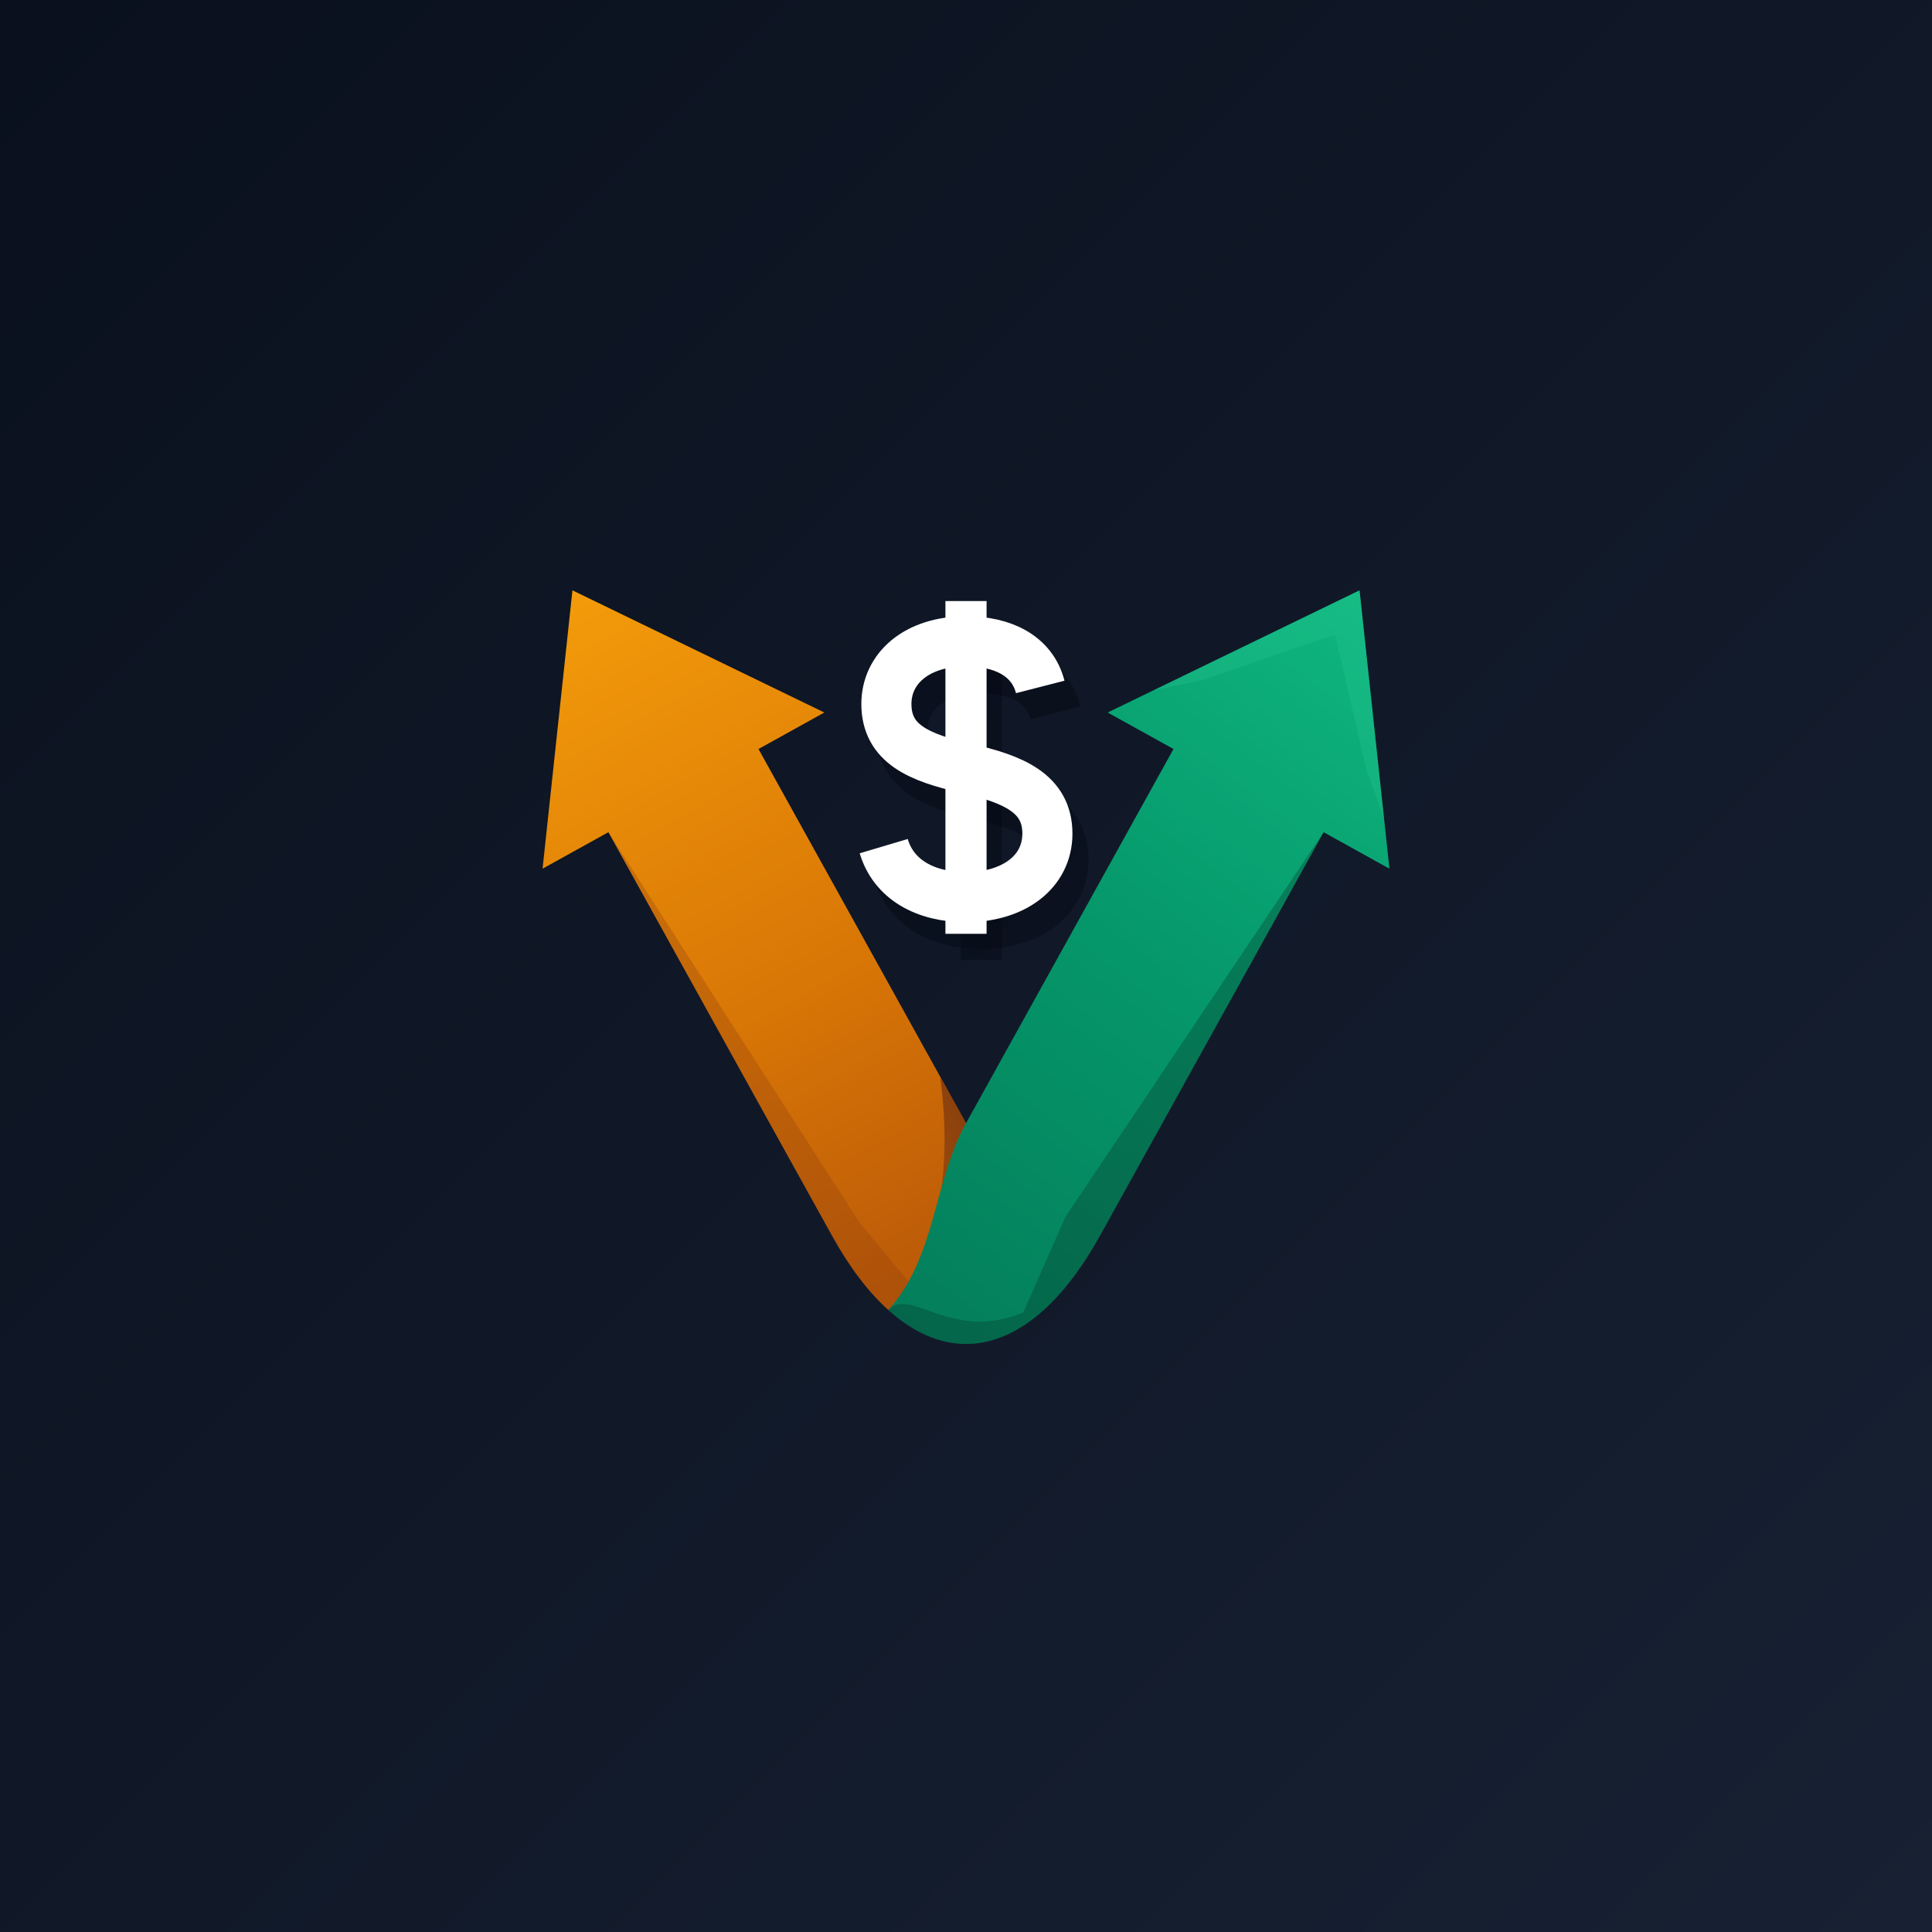
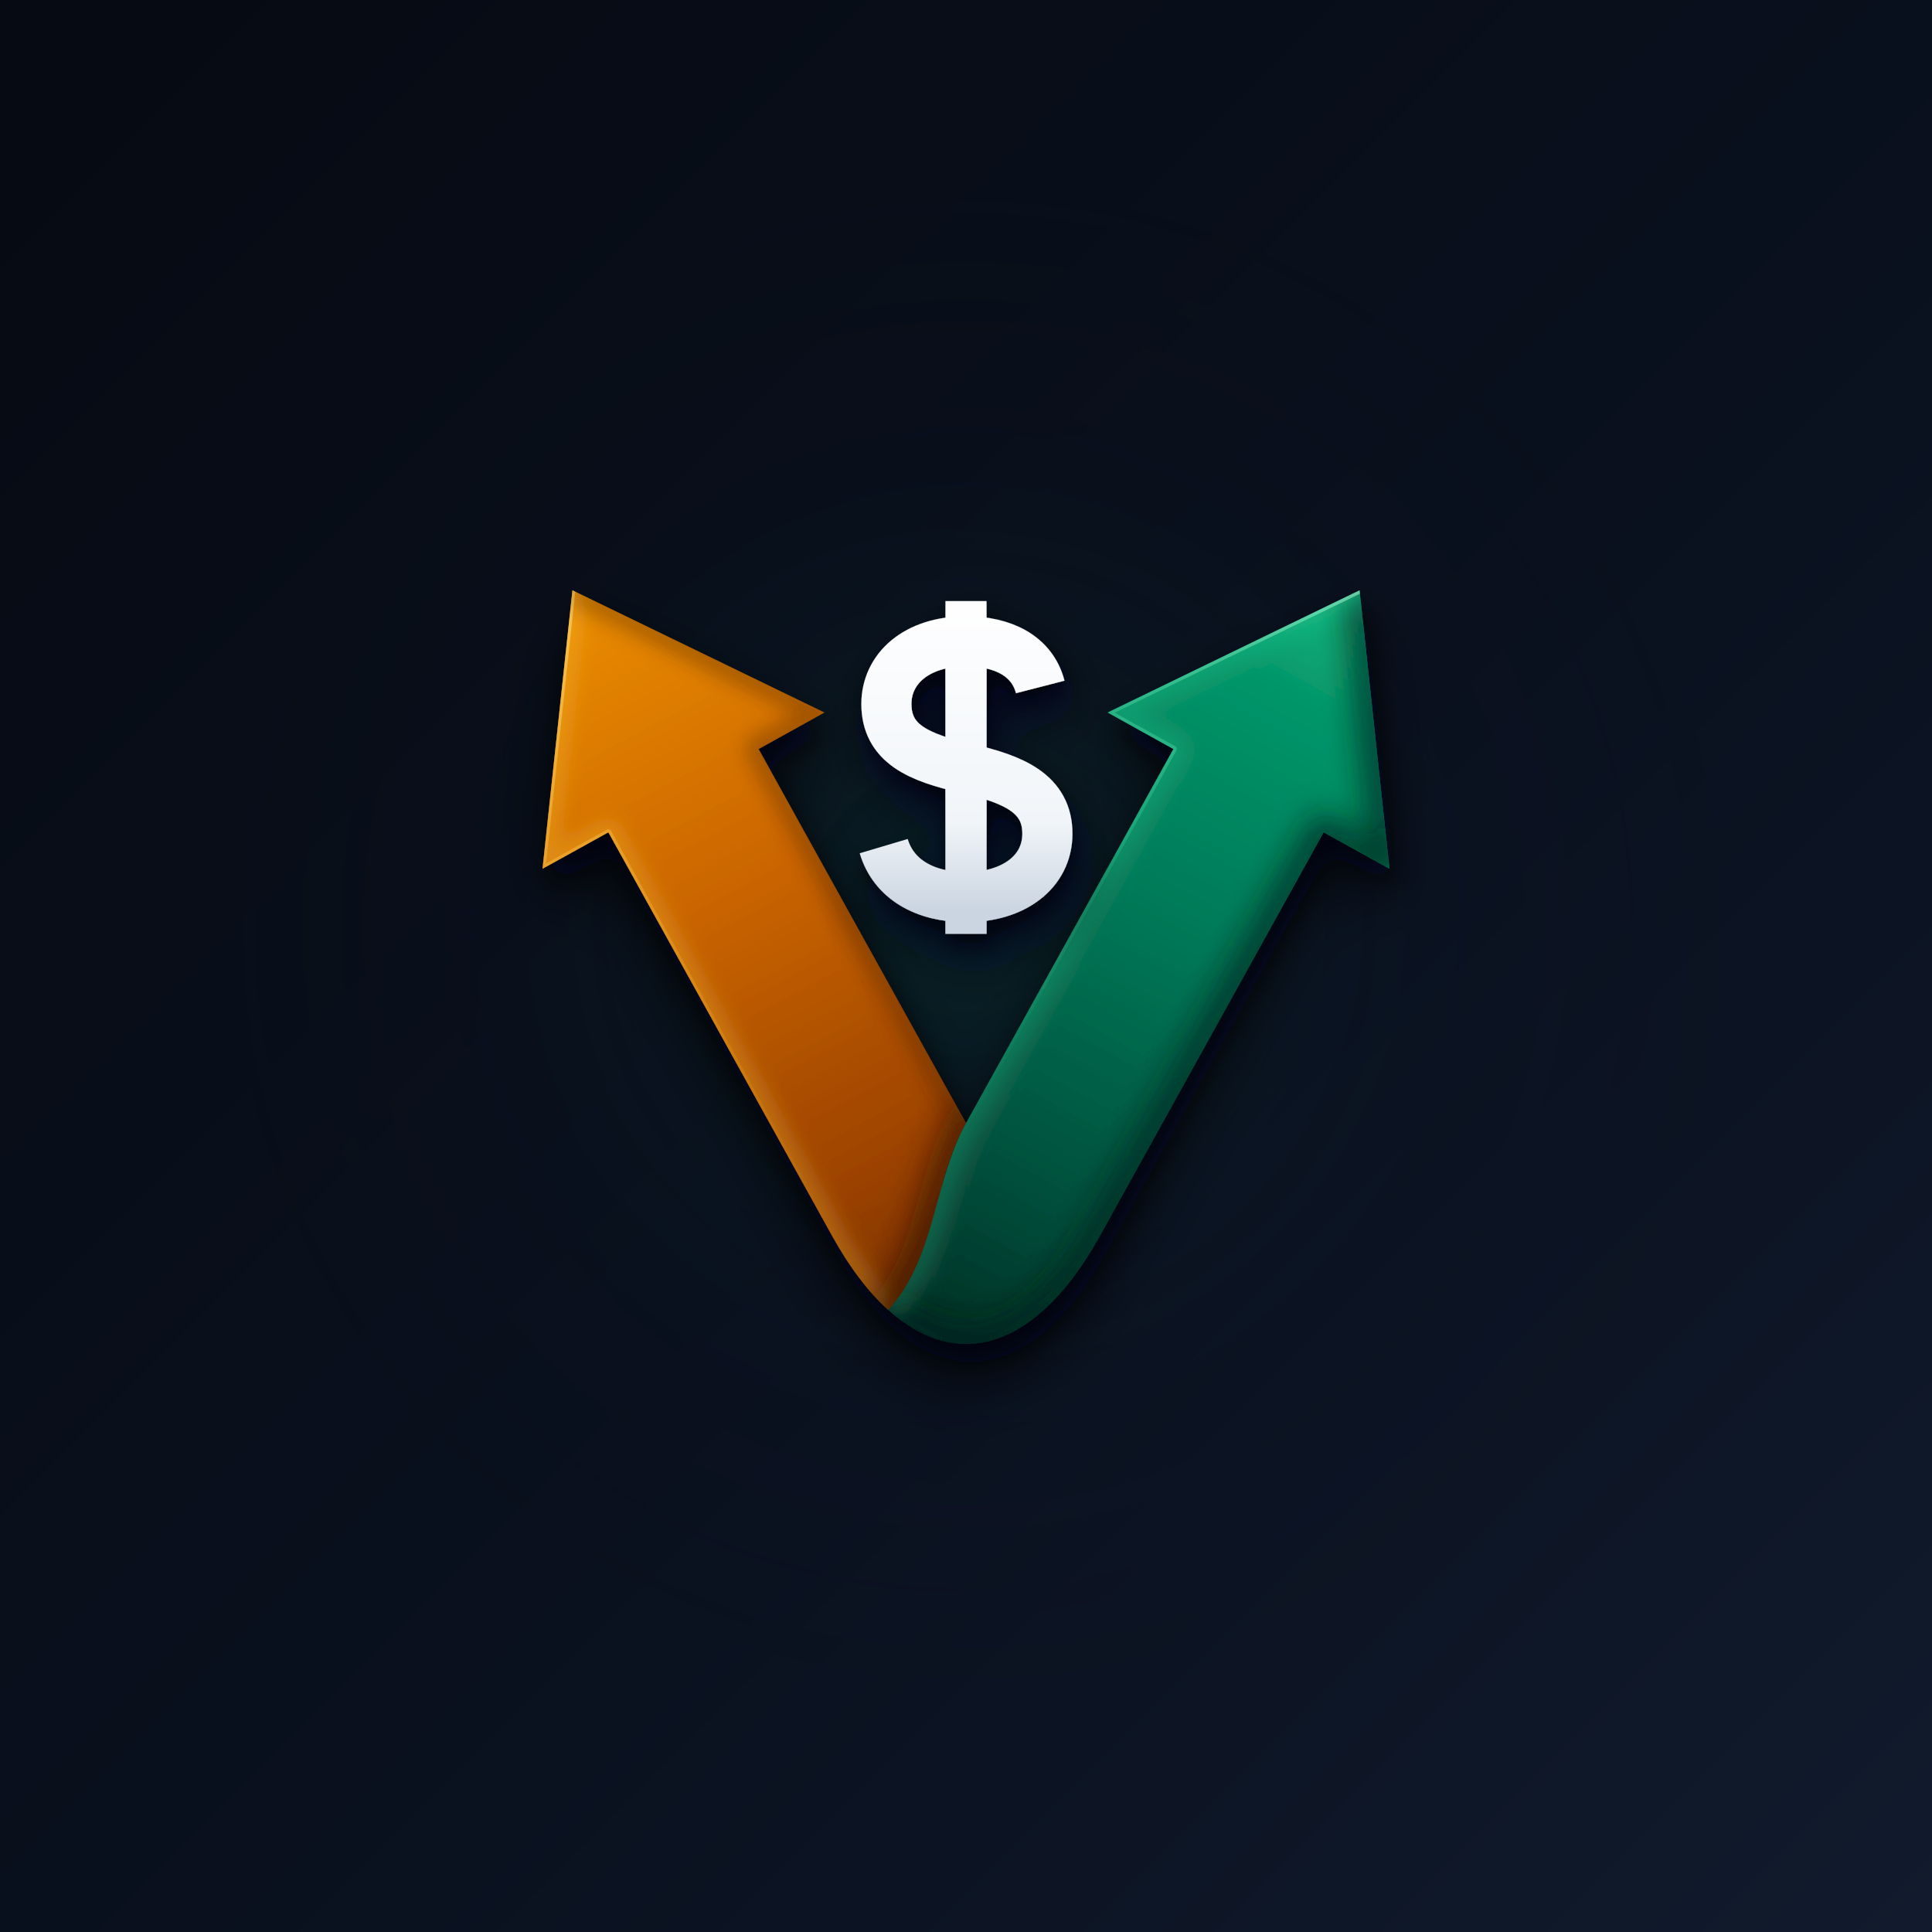
<svg xmlns="http://www.w3.org/2000/svg" viewBox="0 0 108 108" width="1024" height="1024">
  <defs>
-     <linearGradient id="bgGrad" x1="0" y1="0" x2="108" y2="108" gradientUnits="userSpaceOnUse">
-       <stop offset="0%" stop-color="#0A101D" />
-       <stop offset="100%" stop-color="#172133" />
+     <linearGradient id="bg2" x1="0" y1="0" x2="108" y2="108" gradientUnits="userSpaceOnUse">
+       <stop offset="0%" stop-color="#060A12" />
+       <stop offset="60%" stop-color="#0A111F" />
+       <stop offset="100%" stop-color="#111B2D" />
    </linearGradient>
-     <linearGradient id="amberGrad" x1="28.0" y1="33.0" x2="52.0" y2="76.0" gradientUnits="userSpaceOnUse">
-       <stop offset="0%" stop-color="#F59E0B" />
-       <stop offset="55%" stop-color="#D97706" />
-       <stop offset="100%" stop-color="#B45309" />
+     <radialGradient id="ambientAura2" cx="54.00" cy="51.68" r="46.44" gradientUnits="userSpaceOnUse">
+       <stop offset="0%" stop-color="#065F46" stop-opacity="0.22" />
+       <stop offset="60%" stop-color="#0F172A" stop-opacity="0.06" />
+       <stop offset="100%" stop-color="#060A12" stop-opacity="0" />
+     </radialGradient>
+     <linearGradient id="amberVol" x1="33.07" y1="33.07" x2="54.89" y2="74.63" gradientUnits="userSpaceOnUse">
+       <stop offset="0%" stop-color="#EA8C00" />
+       <stop offset="40%" stop-color="#C96400" />
+       <stop offset="78%" stop-color="#9A4100" />
+       <stop offset="100%" stop-color="#6B2B00" />
    </linearGradient>
-     <linearGradient id="foldShadowGrad" x1="46.0" y1="66.0" x2="54.0" y2="62.0" gradientUnits="userSpaceOnUse">
-       <stop offset="0%" stop-color="#78350F" stop-opacity="0.15" />
-       <stop offset="100%" stop-color="#78350F" stop-opacity="0.78" />
+     <linearGradient id="amberRim" x1="30.84" y1="33.07" x2="50.88" y2="73.15" gradientUnits="userSpaceOnUse">
+       <stop offset="0%" stop-color="#FDE68A" stop-opacity="0.58" />
+       <stop offset="65%" stop-color="#F59E0B" stop-opacity="0.22" />
+       <stop offset="100%" stop-color="#B45309" stop-opacity="0" />
    </linearGradient>
-     <linearGradient id="emeraldGrad" x1="46.0" y1="78.0" x2="80.0" y2="33.0" gradientUnits="userSpaceOnUse">
-       <stop offset="0%" stop-color="#047857" />
-       <stop offset="52%" stop-color="#059669" />
+     <linearGradient id="foldGrad2" x1="47.91" y1="67.95" x2="53.85" y2="64.24" gradientUnits="userSpaceOnUse">
+       <stop offset="0%" stop-color="#3B1400" stop-opacity="0" />
+       <stop offset="100%" stop-color="#290D00" stop-opacity="0.82" />
+     </linearGradient>
+     <linearGradient id="emeraldVol" x1="52.37" y1="76.12" x2="76.12" y2="33.07" gradientUnits="userSpaceOnUse">
+       <stop offset="0%" stop-color="#022C22" />
+       <stop offset="22%" stop-color="#064E3B" />
+       <stop offset="56%" stop-color="#047857" />
+       <stop offset="86%" stop-color="#059669" />
      <stop offset="100%" stop-color="#10B981" />
    </linearGradient>
+     <linearGradient id="emeraldTopLight" x1="52.37" y1="65.73" x2="76.12" y2="33.07" gradientUnits="userSpaceOnUse">
+       <stop offset="0%" stop-color="#059669" stop-opacity="0" />
+       <stop offset="55%" stop-color="#34D399" stop-opacity="0.34" />
+       <stop offset="100%" stop-color="#A7F3D0" stop-opacity="0.58" />
+     </linearGradient>
+     <linearGradient id="dollarGrad" x1="54.00" y1="33.07" x2="54.00" y2="50.88" gradientUnits="userSpaceOnUse">
+       <stop offset="0%" stop-color="#FFFFFF" />
+       <stop offset="72%" stop-color="#F1F5F9" />
+       <stop offset="100%" stop-color="#CBD5E1" />
+     </linearGradient>
+     <clipPath id="clipAmber2">
+       <path d="M 32.00,33.00 L 30.33,48.56 L 34.01,46.52 L 46.52,69.09 C 47.50,70.86 48.56,72.24 49.66,73.23 L 51.49,72.01 L 56.20,65.29 L 54.00,62.79 L 42.40,41.87 L 46.08,39.83 Z" />
+     </clipPath>
+     <clipPath id="clipEmerald2">
+       <path d="M 76.00,33.00 L 77.67,48.56 L 73.99,46.52 L 61.48,69.09 C 58.00,75.37 53.56,76.75 49.66,73.23 C 52.33,70.26 52.16,66.11 54.00,62.79 L 65.60,41.87 L 61.92,39.83 Z" />
+     </clipPath>
+     <filter id="vShadow2" x="-40%" y="-40%" width="180%" height="180%">
+       <feGaussianBlur in="SourceAlpha" stdDeviation="1.78" result="blurAmb" />
+       <feOffset in="blurAmb" dx="0" dy="2.08" result="offAmb" />
+       <feFlood flood-color="#000000" flood-opacity="0.62" result="colAmb" />
+       <feComposite in="colAmb" in2="offAmb" operator="in" result="shAmb" />
+       <feGaussianBlur in="SourceAlpha" stdDeviation="0.74" result="blurKey" />
+       <feOffset in="blurKey" dx="0.30" dy="1.04" result="offKey" />
+       <feFlood flood-color="#020617" flood-opacity="0.70" result="colKey" />
+       <feComposite in="colKey" in2="offKey" operator="in" result="shKey" />
+       <feMerge>
+         <feMergeNode in="shAmb" />
+         <feMergeNode in="shKey" />
+         <feMergeNode in="SourceGraphic" />
+       </feMerge>
+     </filter>
+     <filter id="softBlur6" x="-60%" y="-60%" width="220%" height="220%">
+       <feGaussianBlur stdDeviation="0.82" />
+     </filter>
+     <filter id="softBlur4" x="-60%" y="-60%" width="220%" height="220%">
+       <feGaussianBlur stdDeviation="0.52" />
+     </filter>
+     <filter id="dollarShadow2" x="-120%" y="-80%" width="340%" height="260%">
+       <feGaussianBlur in="SourceAlpha" stdDeviation="1.34" result="b1" />
+       <feOffset in="b1" dx="0.45" dy="1.48" result="o1" />
+       <feFlood flood-color="#020617" flood-opacity="0.76" result="c1" />
+       <feComposite in="c1" in2="o1" operator="in" result="s1" />
+       <feGaussianBlur in="SourceAlpha" stdDeviation="0.45" result="b2" />
+       <feOffset in="b2" dx="0.15" dy="0.59" result="o2" />
+       <feFlood flood-color="#000000" flood-opacity="0.58" result="c2" />
+       <feComposite in="c2" in2="o2" operator="in" result="s2" />
+       <feMerge>
+         <feMergeNode in="s1" />
+         <feMergeNode in="s2" />
+         <feMergeNode in="SourceGraphic" />
+       </feMerge>
+     </filter>
  </defs>
-   <rect x="0" y="0" width="108" height="108" fill="url(#bgGrad)" />
-   <path d="M 32.00,33.00 L 30.33,48.56 L 34.01,46.52 L 46.52,69.09 C 47.50,70.86 48.56,72.24 49.66,73.23 L 51.49,72.01 L 56.20,65.29 L 54.00,62.79 L 42.40,41.87 L 46.08,39.83 Z" fill="url(#amberGrad)" />
-   <path d="M 34.01,46.52 L 46.52,69.09 C 47.50,70.86 48.56,72.24 49.66,73.23 L 50.93,71.82 L 48.00,68.27 Z" fill="#92400E" opacity="0.32" />
-   <path d="M 52.56,60.19 L 54.00,62.79 L 51.49,72.01 L 49.66,73.23 Q 53.67,68.77 52.56,60.19 Z" fill="url(#foldShadowGrad)" />
-   <path d="M 76.00,33.00 L 77.67,48.56 L 73.99,46.52 L 61.48,69.09 C 58.00,75.37 53.56,76.75 49.66,73.23 C 52.33,70.26 52.16,66.11 54.00,62.79 L 65.60,41.87 L 61.92,39.83 Z" fill="url(#emeraldGrad)" />
-   <path d="M 73.99,46.52 L 61.48,69.09 C 58.00,75.37 53.56,76.75 49.66,73.23 C 50.86,71.89 53.16,75.05 57.20,73.37 L 59.56,68.02 Z" fill="#022C22" opacity="0.30" />
-   <path d="M 76.00,33.00 L 64.46,38.60 L 67.26,38.00 L 74.63,35.46 L 76.39,43.06 L 77.37,45.76 Z" fill="#34D399" opacity="0.20" />
-   <path d="M 53.70,35.05 L 56.00,35.05 L 56.00,53.65 L 53.70,53.65 Z" fill="#040812" opacity="0.48" />
-   <path d="M 59.00,39.85 C 58.55,38.10 56.90,37.30 54.85,37.30 C 52.05,37.30 50.40,38.85 50.40,40.80 C 50.40,43.05 52.25,43.80 54.85,44.40 C 57.50,45.00 59.40,45.80 59.40,48.05 C 59.40,50.20 57.50,51.60 54.85,51.60 C 52.55,51.60 50.80,50.60 50.25,48.75" fill="none" stroke="#040812" stroke-width="2.90" stroke-linecap="butt" opacity="0.48" />
-   <path d="M 52.85,33.60 L 55.15,33.60 L 55.15,52.20 L 52.85,52.20 Z" fill="#FFFFFF" />
-   <path d="M 58.15,38.40 C 57.70,36.65 56.05,35.85 54.00,35.85 C 51.20,35.85 49.55,37.40 49.55,39.35 C 49.55,41.60 51.40,42.35 54.00,42.95 C 56.65,43.55 58.55,44.35 58.55,46.60 C 58.55,48.75 56.65,50.15 54.00,50.15 C 51.70,50.15 49.95,49.15 49.40,47.30" fill="none" stroke="#FFFFFF" stroke-width="2.80" stroke-linecap="butt" />
+   <rect x="0" y="0" width="108" height="108" fill="url(#bg2)" />
+   <circle cx="54.00" cy="51.68" r="46.44" fill="url(#ambientAura2)" />
+   <g filter="url(#vShadow2)">
+     <g clip-path="url(#clipAmber2)">
+       <path d="M 32.00,33.00 L 30.33,48.56 L 34.01,46.52 L 46.52,69.09 C 47.50,70.86 48.56,72.24 49.66,73.23 L 51.49,72.01 L 56.20,65.29 L 54.00,62.79 L 42.40,41.87 L 46.08,39.83 Z" fill="url(#amberVol)" />
+       <path d="M 32.00,33.00 L 30.33,48.56 L 34.01,46.52 L 46.52,69.09 C 47.50,70.86 48.56,72.24 49.66,73.23" fill="none" stroke="#FCD34D" stroke-width="1.34" stroke-linejoin="round" opacity="0.26" filter="url(#softBlur4)" />
+       <path d="M 32.00,33.00 L 30.33,48.56 L 34.01,46.52 L 46.52,69.09 C 47.50,70.86 48.56,72.24 49.66,73.23" fill="none" stroke="url(#amberRim)" stroke-width="0.33" stroke-linejoin="round" />
+       <path d="M 32.00,33.00 L 46.08,39.83 L 42.40,41.87 L 54.00,62.79" fill="none" stroke="#451A03" stroke-width="1.48" stroke-linejoin="round" opacity="0.34" filter="url(#softBlur4)" />
+       <path d="M 52.06,59.29 L 56.40,64.99 L 53.69,72.51 L 49.66,73.23 C 52.60,69.96 51.96,66.46 54.00,62.79 Z" fill="url(#foldGrad2)" />
+       <path d="M 54.00,62.79 C 52.16,66.11 52.33,70.26 49.66,73.23" fill="none" stroke="#260C00" stroke-width="2.08" stroke-linecap="round" opacity="0.62" filter="url(#softBlur6)" />
+     </g>
+     <g clip-path="url(#clipEmerald2)">
+       <path d="M 76.00,33.00 L 77.67,48.56 L 73.99,46.52 L 61.48,69.09 C 58.00,75.37 53.56,76.75 49.66,73.23 C 52.33,70.26 52.16,66.11 54.00,62.79 L 65.60,41.87 L 61.92,39.83 Z" fill="url(#emeraldVol)" />
+       <path d="M 49.66,73.23 C 53.56,76.75 58.00,75.37 61.48,69.09 L 73.99,46.52 L 77.67,48.56 L 76.00,33.00" fill="none" stroke="#011A13" stroke-width="1.93" stroke-linejoin="round" opacity="0.68" filter="url(#softBlur6)" />
+       <path d="M 49.66,73.23 C 52.33,70.26 52.16,66.11 54.00,62.79 L 65.60,41.87 L 61.92,39.83 L 76.00,33.00" fill="none" stroke="#34D399" stroke-width="1.48" stroke-linejoin="round" opacity="0.24" filter="url(#softBlur4)" />
+       <path d="M 49.66,73.23 C 52.33,70.26 52.16,66.11 54.00,62.79 L 65.60,41.87 L 61.92,39.83 L 76.00,33.00" fill="none" stroke="url(#emeraldTopLight)" stroke-width="0.36" stroke-linejoin="round" />
+     </g>
+   </g>
+   <g filter="url(#dollarShadow2)">
+     <path d="M 52.85,33.60 L 55.15,33.60 L 55.15,52.20 L 52.85,52.20 Z" fill="url(#dollarGrad)" />
+     <path d="M 58.15,38.40 C 57.70,36.65 56.05,35.85 54.00,35.85 C 51.20,35.85 49.55,37.40 49.55,39.35 C 49.55,41.60 51.40,42.35 54.00,42.95 C 56.65,43.55 58.55,44.35 58.55,46.60 C 58.55,48.75 56.65,50.15 54.00,50.15 C 51.70,50.15 49.95,49.15 49.40,47.30" fill="none" stroke="url(#dollarGrad)" stroke-width="2.80" stroke-linecap="butt" />
+   </g>
</svg>
